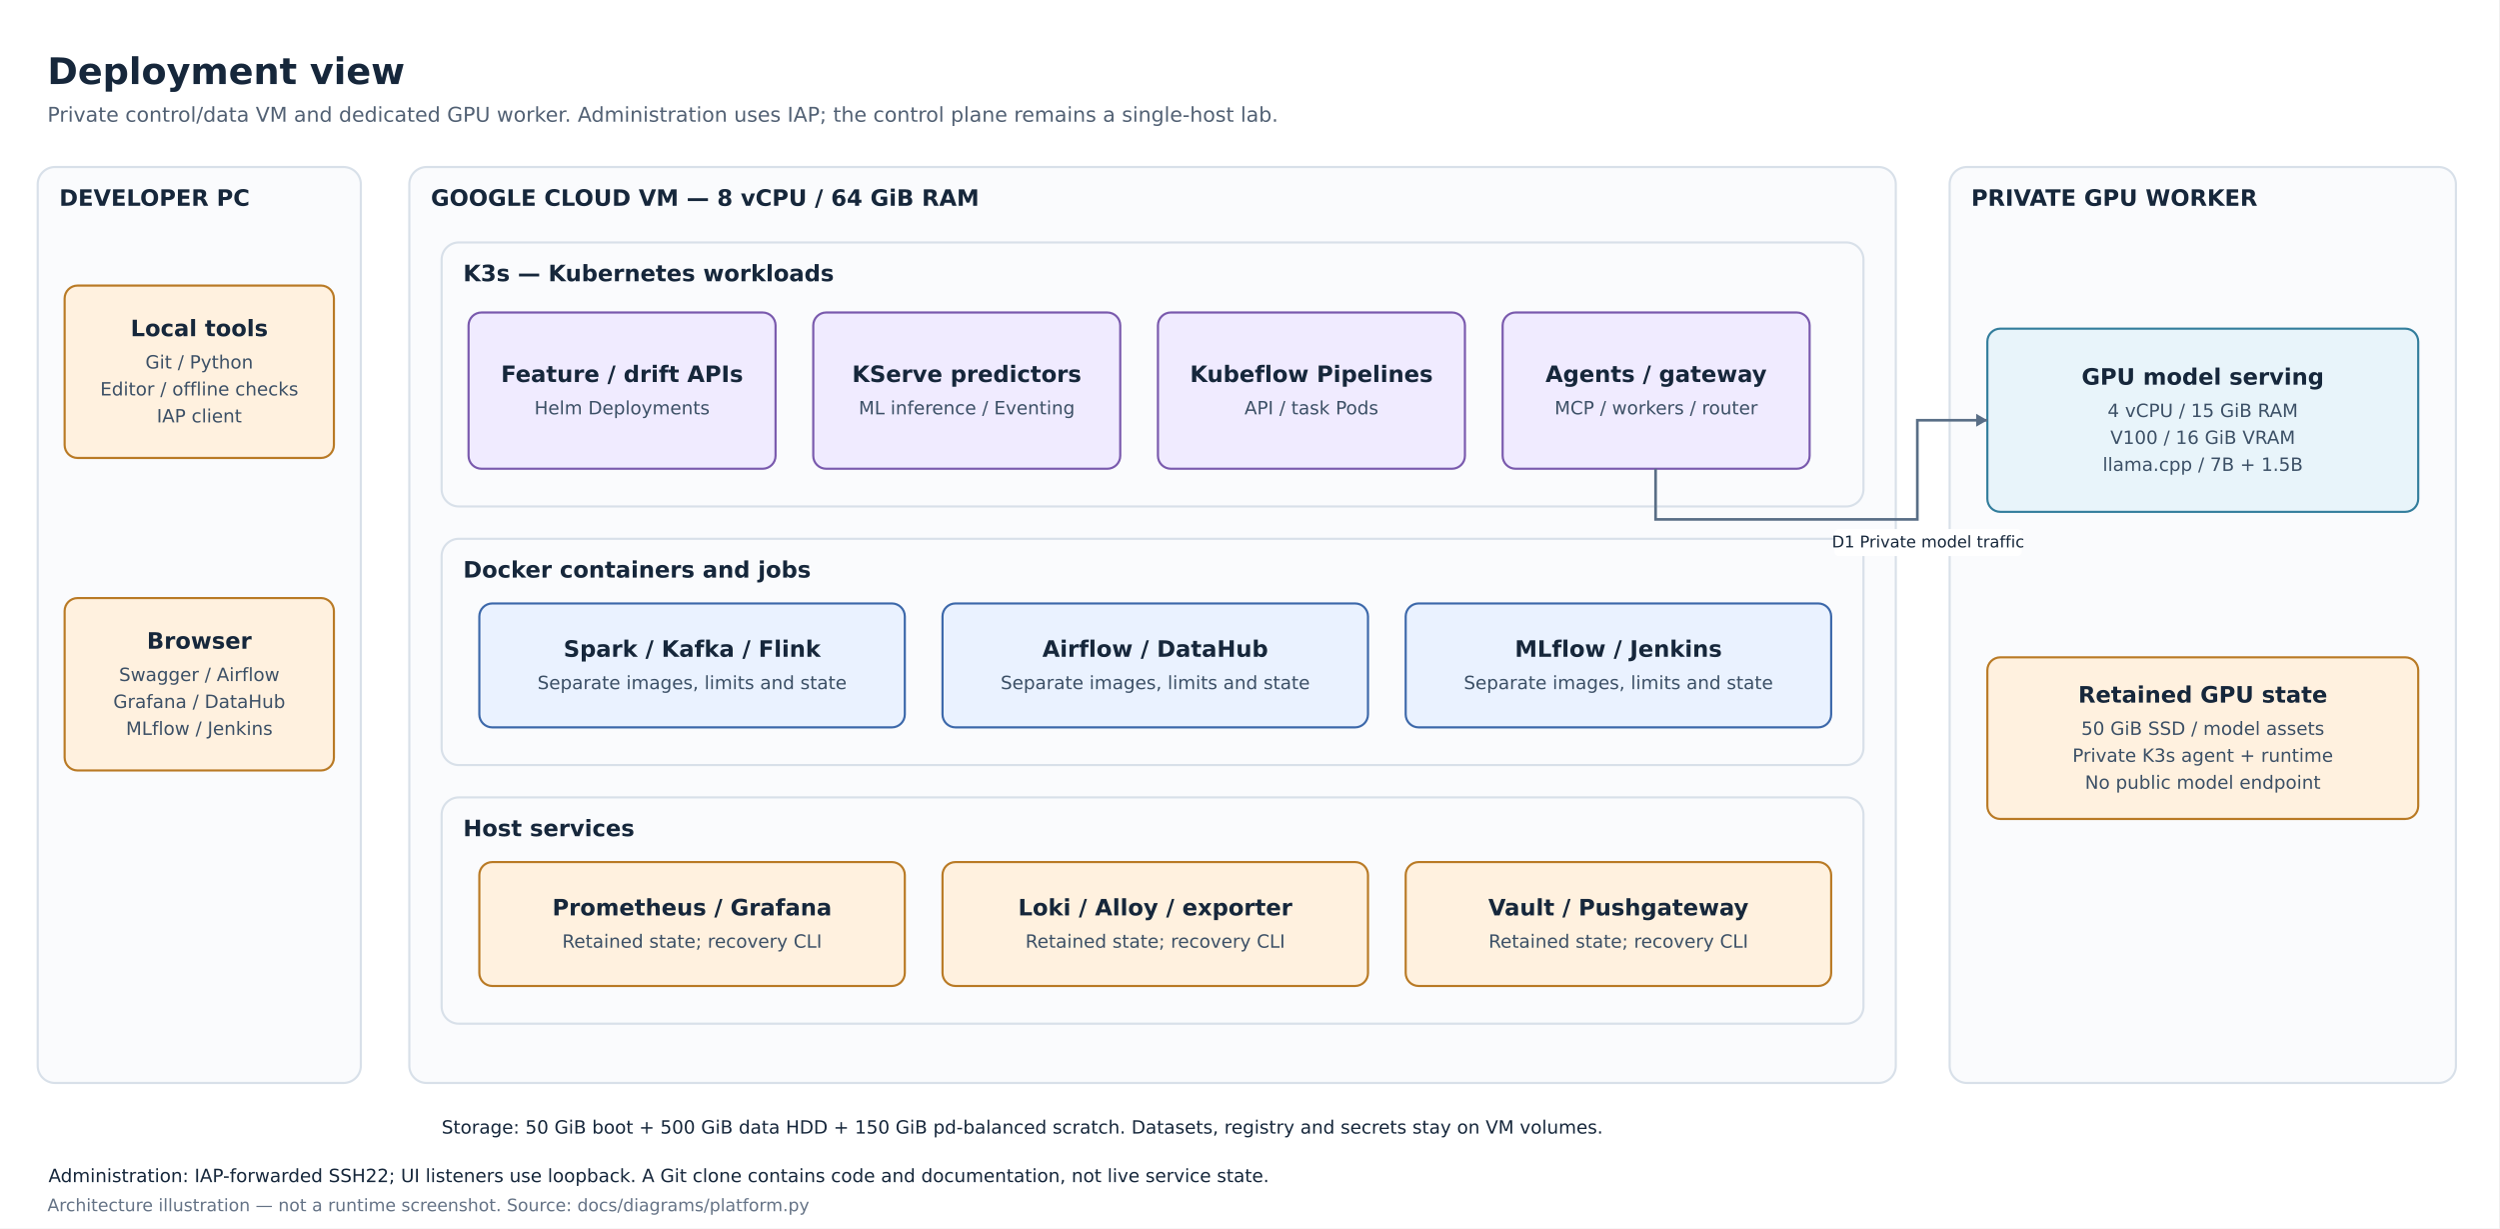
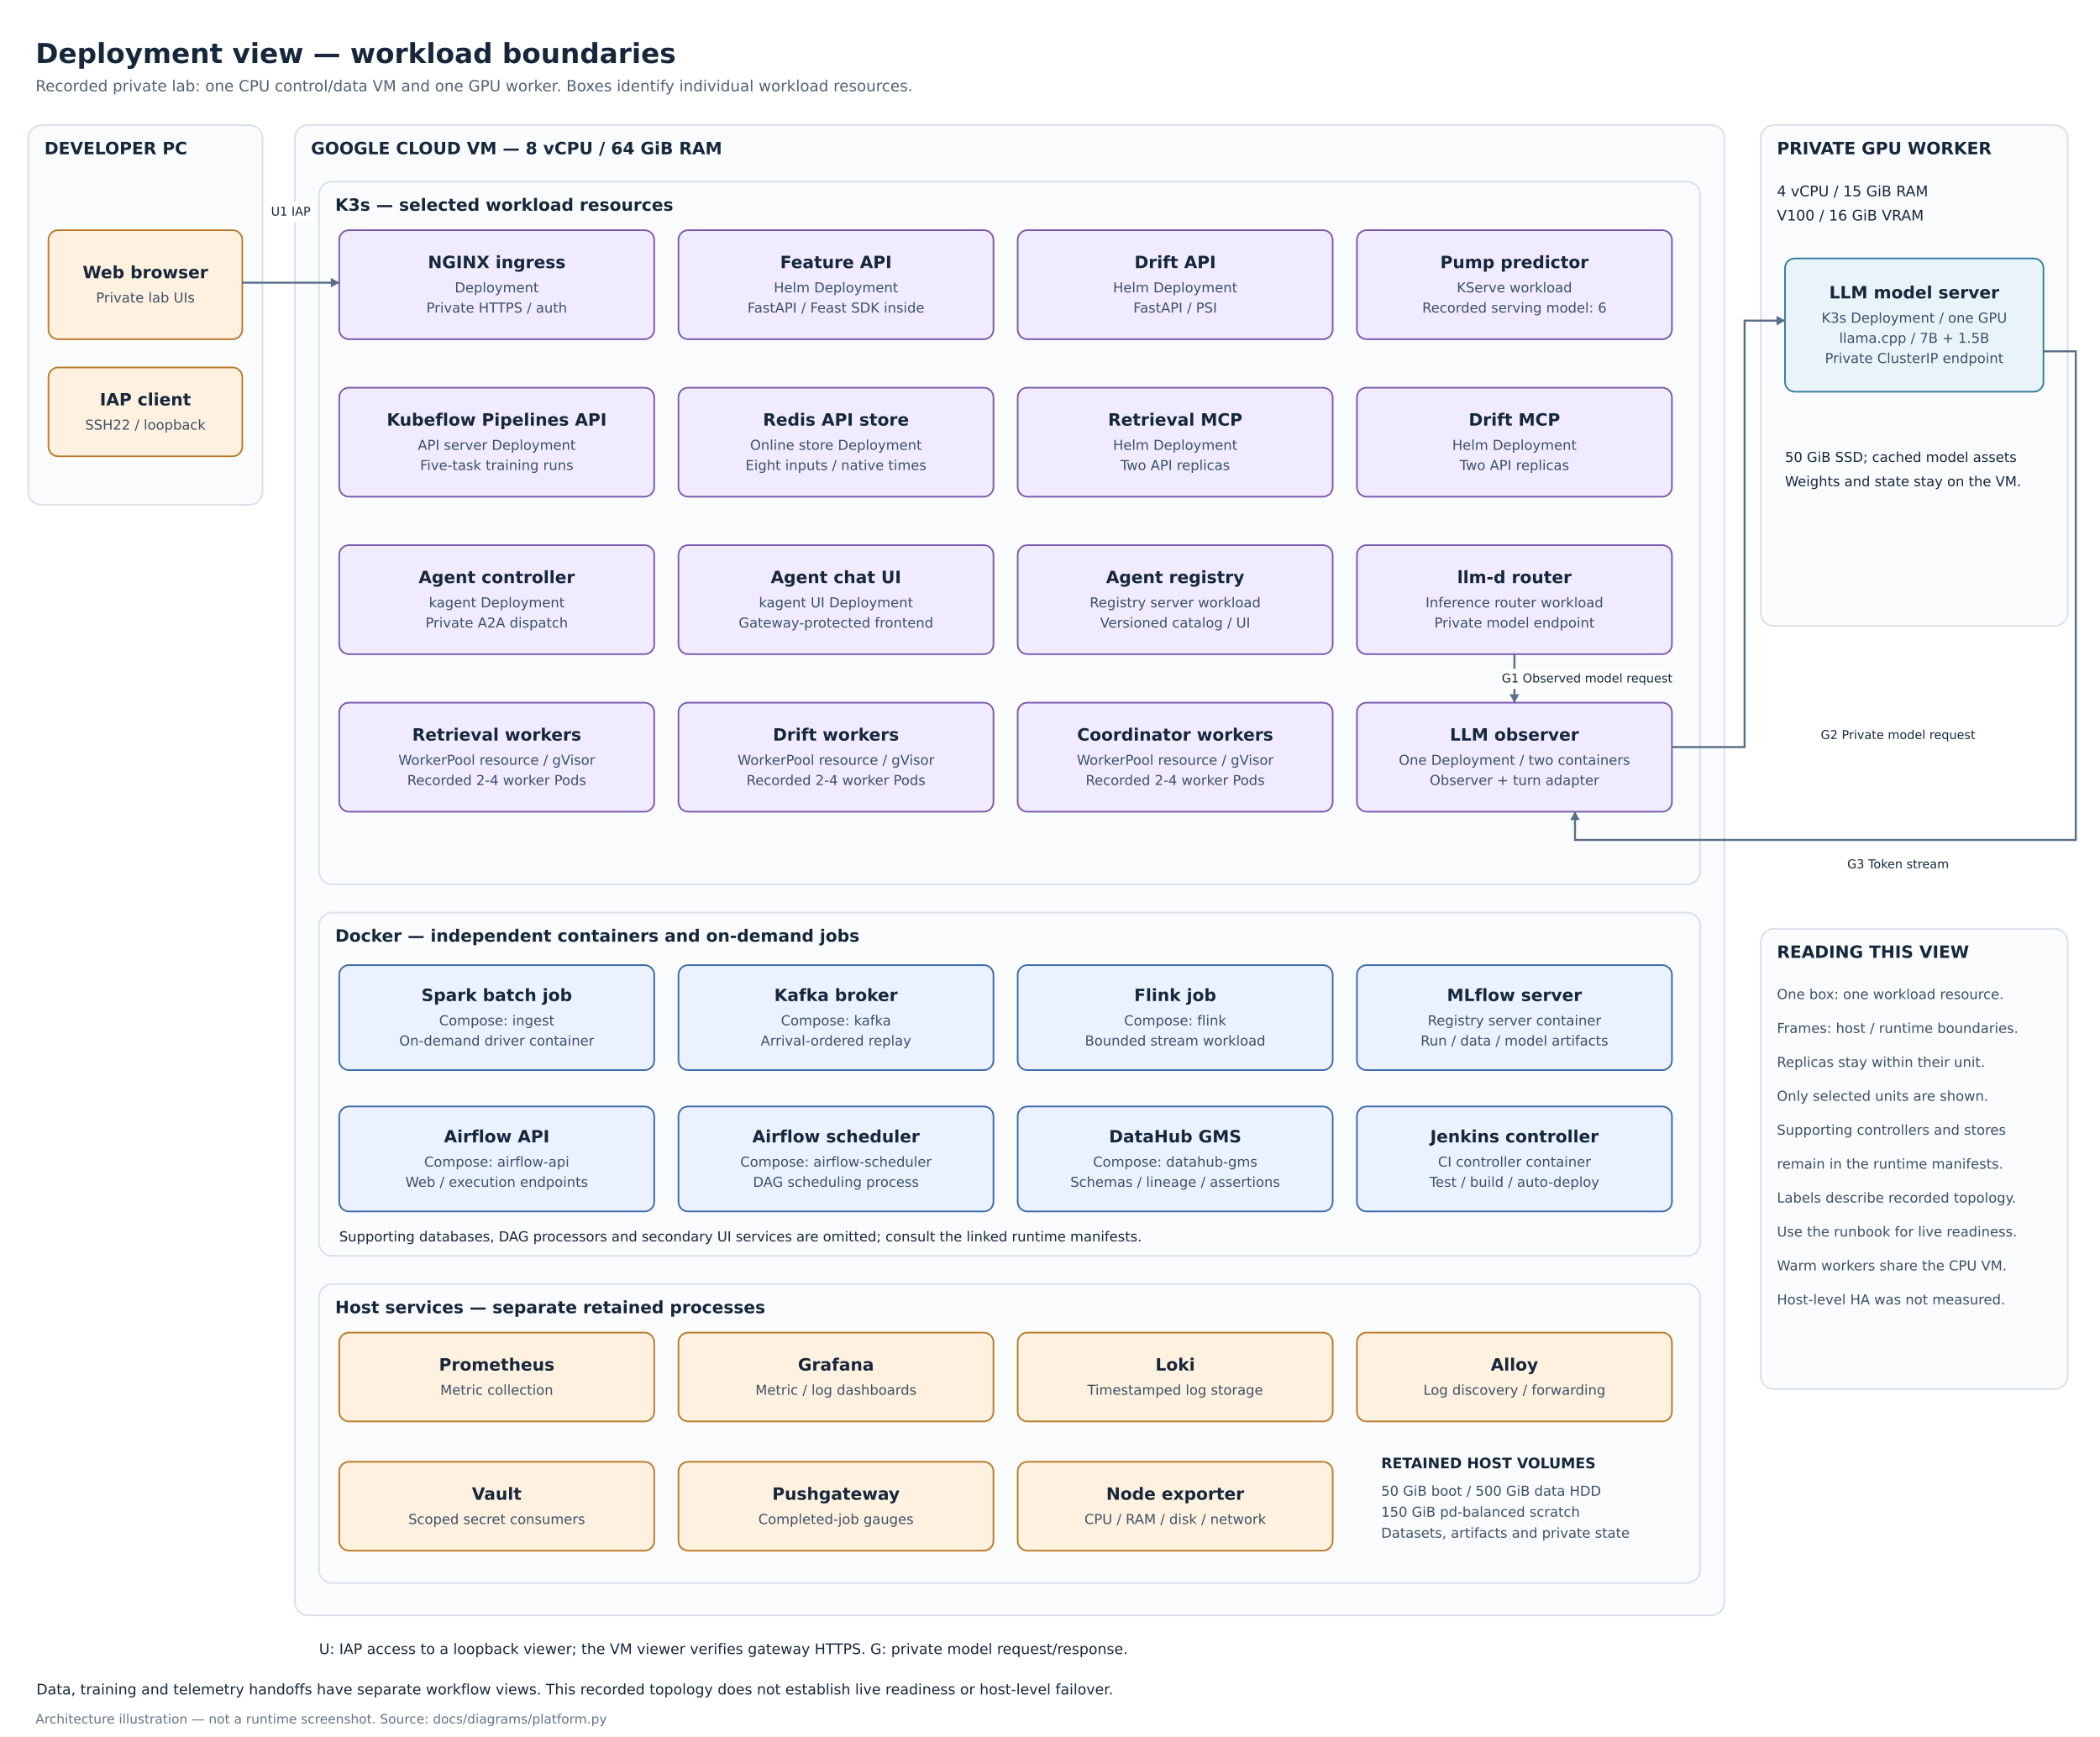
- <svg xmlns="http://www.w3.org/2000/svg" width="2320" height="1140" viewBox="0 0 2320 1140" role="img" aria-labelledby="title desc">
+ <svg xmlns="http://www.w3.org/2000/svg" width="2600" height="2150" viewBox="0 0 2600 2150" role="img" aria-labelledby="title desc">
  <rect width="100%" height="100%" fill="white" />
-   <text x="44" y="78" font-family="Segoe UI,DejaVu Sans,sans-serif" font-size="34" font-weight="600" text-anchor="start" fill="#16273b">Deployment view</text>
-   <text x="44" y="113" font-family="Segoe UI,DejaVu Sans,sans-serif" font-size="19" font-weight="400" text-anchor="start" fill="#526174">Private control/data VM and dedicated GPU worker. Administration uses IAP; the control plane remains a single-host lab.</text>
-   <text x="44" y="1124" font-family="Segoe UI,DejaVu Sans,sans-serif" font-size="16" font-weight="400" text-anchor="start" fill="#657386">Architecture illustration — not a runtime screenshot. Source: docs/diagrams/platform.py</text>
-   <rect x="35" y="155" width="300" height="850" rx="16" fill="#fafbfd" stroke="#d8e0e9" stroke-width="2" />
+   <text x="44" y="78" font-family="Segoe UI,DejaVu Sans,sans-serif" font-size="34" font-weight="600" text-anchor="start" fill="#16273b">Deployment view — workload boundaries</text>
+   <text x="44" y="113" font-family="Segoe UI,DejaVu Sans,sans-serif" font-size="19" font-weight="400" text-anchor="start" fill="#526174">Recorded private lab: one CPU control/data VM and one GPU worker. Boxes identify individual workload resources.</text>
+   <text x="44" y="2134" font-family="Segoe UI,DejaVu Sans,sans-serif" font-size="16" font-weight="400" text-anchor="start" fill="#657386">Architecture illustration — not a runtime screenshot. Source: docs/diagrams/platform.py</text>
+   <rect x="35" y="155" width="290" height="470" rx="16" fill="#fafbfd" stroke="#d8e0e9" stroke-width="2" />
  <text x="55" y="191" font-family="Segoe UI,DejaVu Sans,sans-serif" font-size="21" font-weight="600" text-anchor="start" fill="#16273b">DEVELOPER PC</text>
-   <rect x="60" y="265" width="250" height="160" rx="12" fill="#fff1df" stroke="#b97a25" stroke-width="2" />
-   <text x="185.0" y="312.0" font-family="Segoe UI,DejaVu Sans,sans-serif" font-size="21" font-weight="600" text-anchor="middle" fill="#16273b">Local tools</text>
-   <text x="185.0" y="342.0" font-family="Segoe UI,DejaVu Sans,sans-serif" font-size="17" font-weight="400" text-anchor="middle" fill="#3c5066">Git / Python</text>
-   <text x="185.0" y="367.0" font-family="Segoe UI,DejaVu Sans,sans-serif" font-size="17" font-weight="400" text-anchor="middle" fill="#3c5066">Editor / offline checks</text>
-   <text x="185.0" y="392.0" font-family="Segoe UI,DejaVu Sans,sans-serif" font-size="17" font-weight="400" text-anchor="middle" fill="#3c5066">IAP client</text>
-   <rect x="60" y="555" width="250" height="160" rx="12" fill="#fff1df" stroke="#b97a25" stroke-width="2" />
-   <text x="185.0" y="602.0" font-family="Segoe UI,DejaVu Sans,sans-serif" font-size="21" font-weight="600" text-anchor="middle" fill="#16273b">Browser</text>
-   <text x="185.0" y="632.0" font-family="Segoe UI,DejaVu Sans,sans-serif" font-size="17" font-weight="400" text-anchor="middle" fill="#3c5066">Swagger / Airflow</text>
-   <text x="185.0" y="657.0" font-family="Segoe UI,DejaVu Sans,sans-serif" font-size="17" font-weight="400" text-anchor="middle" fill="#3c5066">Grafana / DataHub</text>
-   <text x="185.0" y="682.0" font-family="Segoe UI,DejaVu Sans,sans-serif" font-size="17" font-weight="400" text-anchor="middle" fill="#3c5066">MLflow / Jenkins</text>
-   <rect x="380" y="155" width="1380" height="850" rx="16" fill="#fafbfd" stroke="#d8e0e9" stroke-width="2" />
-   <text x="400" y="191" font-family="Segoe UI,DejaVu Sans,sans-serif" font-size="21" font-weight="600" text-anchor="start" fill="#16273b">GOOGLE CLOUD VM — 8 vCPU / 64 GiB RAM</text>
-   <rect x="410" y="225" width="1320" height="245" rx="16" fill="#fafbfd" stroke="#d8e0e9" stroke-width="2" />
-   <text x="430" y="261" font-family="Segoe UI,DejaVu Sans,sans-serif" font-size="21" font-weight="600" text-anchor="start" fill="#16273b">K3s — Kubernetes workloads</text>
-   <rect x="435" y="290" width="285" height="145" rx="12" fill="#f0ebff" stroke="#7959ad" stroke-width="2" />
-   <text x="577.5" y="354.5" font-family="Segoe UI,DejaVu Sans,sans-serif" font-size="21" font-weight="600" text-anchor="middle" fill="#16273b">Feature / drift APIs</text>
-   <text x="577.5" y="384.5" font-family="Segoe UI,DejaVu Sans,sans-serif" font-size="17" font-weight="400" text-anchor="middle" fill="#3c5066">Helm Deployments</text>
-   <rect x="755" y="290" width="285" height="145" rx="12" fill="#f0ebff" stroke="#7959ad" stroke-width="2" />
-   <text x="897.5" y="354.5" font-family="Segoe UI,DejaVu Sans,sans-serif" font-size="21" font-weight="600" text-anchor="middle" fill="#16273b">KServe predictors</text>
-   <text x="897.5" y="384.5" font-family="Segoe UI,DejaVu Sans,sans-serif" font-size="17" font-weight="400" text-anchor="middle" fill="#3c5066">ML inference / Eventing</text>
-   <rect x="1075" y="290" width="285" height="145" rx="12" fill="#f0ebff" stroke="#7959ad" stroke-width="2" />
-   <text x="1217.5" y="354.5" font-family="Segoe UI,DejaVu Sans,sans-serif" font-size="21" font-weight="600" text-anchor="middle" fill="#16273b">Kubeflow Pipelines</text>
-   <text x="1217.5" y="384.5" font-family="Segoe UI,DejaVu Sans,sans-serif" font-size="17" font-weight="400" text-anchor="middle" fill="#3c5066">API / task Pods</text>
-   <rect x="1395" y="290" width="285" height="145" rx="12" fill="#f0ebff" stroke="#7959ad" stroke-width="2" />
-   <text x="1537.5" y="354.5" font-family="Segoe UI,DejaVu Sans,sans-serif" font-size="21" font-weight="600" text-anchor="middle" fill="#16273b">Agents / gateway</text>
-   <text x="1537.5" y="384.5" font-family="Segoe UI,DejaVu Sans,sans-serif" font-size="17" font-weight="400" text-anchor="middle" fill="#3c5066">MCP / workers / router</text>
-   <rect x="410" y="500" width="1320" height="210" rx="16" fill="#fafbfd" stroke="#d8e0e9" stroke-width="2" />
-   <text x="430" y="536" font-family="Segoe UI,DejaVu Sans,sans-serif" font-size="21" font-weight="600" text-anchor="start" fill="#16273b">Docker containers and jobs</text>
-   <rect x="445" y="560" width="395" height="115" rx="12" fill="#eaf2ff" stroke="#3c68aa" stroke-width="2" />
-   <text x="642.5" y="609.5" font-family="Segoe UI,DejaVu Sans,sans-serif" font-size="21" font-weight="600" text-anchor="middle" fill="#16273b">Spark / Kafka / Flink</text>
-   <text x="642.5" y="639.5" font-family="Segoe UI,DejaVu Sans,sans-serif" font-size="17" font-weight="400" text-anchor="middle" fill="#3c5066">Separate images, limits and state</text>
-   <rect x="875" y="560" width="395" height="115" rx="12" fill="#eaf2ff" stroke="#3c68aa" stroke-width="2" />
-   <text x="1072.5" y="609.5" font-family="Segoe UI,DejaVu Sans,sans-serif" font-size="21" font-weight="600" text-anchor="middle" fill="#16273b">Airflow / DataHub</text>
-   <text x="1072.5" y="639.5" font-family="Segoe UI,DejaVu Sans,sans-serif" font-size="17" font-weight="400" text-anchor="middle" fill="#3c5066">Separate images, limits and state</text>
-   <rect x="1305" y="560" width="395" height="115" rx="12" fill="#eaf2ff" stroke="#3c68aa" stroke-width="2" />
-   <text x="1502.5" y="609.5" font-family="Segoe UI,DejaVu Sans,sans-serif" font-size="21" font-weight="600" text-anchor="middle" fill="#16273b">MLflow / Jenkins</text>
-   <text x="1502.5" y="639.5" font-family="Segoe UI,DejaVu Sans,sans-serif" font-size="17" font-weight="400" text-anchor="middle" fill="#3c5066">Separate images, limits and state</text>
-   <rect x="410" y="740" width="1320" height="210" rx="16" fill="#fafbfd" stroke="#d8e0e9" stroke-width="2" />
-   <text x="430" y="776" font-family="Segoe UI,DejaVu Sans,sans-serif" font-size="21" font-weight="600" text-anchor="start" fill="#16273b">Host services</text>
-   <rect x="445" y="800" width="395" height="115" rx="12" fill="#fff1df" stroke="#b97a25" stroke-width="2" />
-   <text x="642.5" y="849.5" font-family="Segoe UI,DejaVu Sans,sans-serif" font-size="21" font-weight="600" text-anchor="middle" fill="#16273b">Prometheus / Grafana</text>
-   <text x="642.5" y="879.5" font-family="Segoe UI,DejaVu Sans,sans-serif" font-size="17" font-weight="400" text-anchor="middle" fill="#3c5066">Retained state; recovery CLI</text>
-   <rect x="875" y="800" width="395" height="115" rx="12" fill="#fff1df" stroke="#b97a25" stroke-width="2" />
-   <text x="1072.5" y="849.5" font-family="Segoe UI,DejaVu Sans,sans-serif" font-size="21" font-weight="600" text-anchor="middle" fill="#16273b">Loki / Alloy / exporter</text>
-   <text x="1072.5" y="879.5" font-family="Segoe UI,DejaVu Sans,sans-serif" font-size="17" font-weight="400" text-anchor="middle" fill="#3c5066">Retained state; recovery CLI</text>
-   <rect x="1305" y="800" width="395" height="115" rx="12" fill="#fff1df" stroke="#b97a25" stroke-width="2" />
-   <text x="1502.5" y="849.5" font-family="Segoe UI,DejaVu Sans,sans-serif" font-size="21" font-weight="600" text-anchor="middle" fill="#16273b">Vault / Pushgateway</text>
-   <text x="1502.5" y="879.5" font-family="Segoe UI,DejaVu Sans,sans-serif" font-size="17" font-weight="400" text-anchor="middle" fill="#3c5066">Retained state; recovery CLI</text>
-   <rect x="1810" y="155" width="470" height="850" rx="16" fill="#fafbfd" stroke="#d8e0e9" stroke-width="2" />
-   <text x="1830" y="191" font-family="Segoe UI,DejaVu Sans,sans-serif" font-size="21" font-weight="600" text-anchor="start" fill="#16273b">PRIVATE GPU WORKER</text>
-   <rect x="1845" y="305" width="400" height="170" rx="12" fill="#e8f4fa" stroke="#327d9c" stroke-width="2" />
-   <text x="2045.0" y="357.0" font-family="Segoe UI,DejaVu Sans,sans-serif" font-size="21" font-weight="600" text-anchor="middle" fill="#16273b">GPU model serving</text>
-   <text x="2045.0" y="387.0" font-family="Segoe UI,DejaVu Sans,sans-serif" font-size="17" font-weight="400" text-anchor="middle" fill="#3c5066">4 vCPU / 15 GiB RAM</text>
-   <text x="2045.0" y="412.0" font-family="Segoe UI,DejaVu Sans,sans-serif" font-size="17" font-weight="400" text-anchor="middle" fill="#3c5066">V100 / 16 GiB VRAM</text>
-   <text x="2045.0" y="437.0" font-family="Segoe UI,DejaVu Sans,sans-serif" font-size="17" font-weight="400" text-anchor="middle" fill="#3c5066">llama.cpp / 7B + 1.5B</text>
-   <rect x="1845" y="610" width="400" height="150" rx="12" fill="#fff1df" stroke="#b97a25" stroke-width="2" />
-   <text x="2045.0" y="652.0" font-family="Segoe UI,DejaVu Sans,sans-serif" font-size="21" font-weight="600" text-anchor="middle" fill="#16273b">Retained GPU state</text>
-   <text x="2045.0" y="682.0" font-family="Segoe UI,DejaVu Sans,sans-serif" font-size="17" font-weight="400" text-anchor="middle" fill="#3c5066">50 GiB SSD / model assets</text>
-   <text x="2045.0" y="707.0" font-family="Segoe UI,DejaVu Sans,sans-serif" font-size="17" font-weight="400" text-anchor="middle" fill="#3c5066">Private K3s agent + runtime</text>
-   <text x="2045.0" y="732.0" font-family="Segoe UI,DejaVu Sans,sans-serif" font-size="17" font-weight="400" text-anchor="middle" fill="#3c5066">No public model endpoint</text>
-   <polyline points="1537,435 1537,482 1780,482 1780,390 1845,390" fill="none" stroke="#596e86" stroke-width="2.5" />
-   <polygon points="1845,390 1834.608,396.0 1834.608,384.0" fill="#596e86" />
-   <rect x="1703.0" y="491" width="174.0" height="25" rx="4" fill="white" />
-   <text x="1790" y="508" font-family="Segoe UI,DejaVu Sans,sans-serif" font-size="15" font-weight="400" text-anchor="middle" fill="#16273b">D1  Private model traffic</text>
-   <text x="410" y="1052" font-family="Segoe UI,DejaVu Sans,sans-serif" font-size="17" font-weight="400" text-anchor="start" fill="#16273b">Storage: 50 GiB boot + 500 GiB data HDD + 150 GiB pd-balanced scratch. Datasets, registry and secrets stay on VM volumes.</text>
-   <text x="45" y="1097" font-family="Segoe UI,DejaVu Sans,sans-serif" font-size="17" font-weight="400" text-anchor="start" fill="#16273b">Administration: IAP-forwarded SSH22; UI listeners use loopback. A Git clone contains code and documentation, not live service state.</text>
+   <rect x="60" y="285" width="240" height="135" rx="12" fill="#fff1df" stroke="#b97a25" stroke-width="2" />
+   <text x="180.0" y="344.5" font-family="Segoe UI,DejaVu Sans,sans-serif" font-size="21" font-weight="600" text-anchor="middle" fill="#16273b">Web browser</text>
+   <text x="180.0" y="374.5" font-family="Segoe UI,DejaVu Sans,sans-serif" font-size="17" font-weight="400" text-anchor="middle" fill="#3c5066">Private lab UIs</text>
+   <rect x="60" y="455" width="240" height="110" rx="12" fill="#fff1df" stroke="#b97a25" stroke-width="2" />
+   <text x="180.0" y="502.0" font-family="Segoe UI,DejaVu Sans,sans-serif" font-size="21" font-weight="600" text-anchor="middle" fill="#16273b">IAP client</text>
+   <text x="180.0" y="532.0" font-family="Segoe UI,DejaVu Sans,sans-serif" font-size="17" font-weight="400" text-anchor="middle" fill="#3c5066">SSH22 / loopback</text>
+   <rect x="365" y="155" width="1770" height="1845" rx="16" fill="#fafbfd" stroke="#d8e0e9" stroke-width="2" />
+   <text x="385" y="191" font-family="Segoe UI,DejaVu Sans,sans-serif" font-size="21" font-weight="600" text-anchor="start" fill="#16273b">GOOGLE CLOUD VM — 8 vCPU / 64 GiB RAM</text>
+   <rect x="395" y="225" width="1710" height="870" rx="16" fill="#fafbfd" stroke="#d8e0e9" stroke-width="2" />
+   <text x="415" y="261" font-family="Segoe UI,DejaVu Sans,sans-serif" font-size="21" font-weight="600" text-anchor="start" fill="#16273b">K3s — selected workload resources</text>
+   <rect x="420" y="285" width="390" height="135" rx="12" fill="#f0ebff" stroke="#7959ad" stroke-width="2" />
+   <text x="615.0" y="332.0" font-family="Segoe UI,DejaVu Sans,sans-serif" font-size="21" font-weight="600" text-anchor="middle" fill="#16273b">NGINX ingress</text>
+   <text x="615.0" y="362.0" font-family="Segoe UI,DejaVu Sans,sans-serif" font-size="17" font-weight="400" text-anchor="middle" fill="#3c5066">Deployment</text>
+   <text x="615.0" y="387.0" font-family="Segoe UI,DejaVu Sans,sans-serif" font-size="17" font-weight="400" text-anchor="middle" fill="#3c5066">Private HTTPS / auth</text>
+   <rect x="840" y="285" width="390" height="135" rx="12" fill="#f0ebff" stroke="#7959ad" stroke-width="2" />
+   <text x="1035.0" y="332.0" font-family="Segoe UI,DejaVu Sans,sans-serif" font-size="21" font-weight="600" text-anchor="middle" fill="#16273b">Feature API</text>
+   <text x="1035.0" y="362.0" font-family="Segoe UI,DejaVu Sans,sans-serif" font-size="17" font-weight="400" text-anchor="middle" fill="#3c5066">Helm Deployment</text>
+   <text x="1035.0" y="387.0" font-family="Segoe UI,DejaVu Sans,sans-serif" font-size="17" font-weight="400" text-anchor="middle" fill="#3c5066">FastAPI / Feast SDK inside</text>
+   <rect x="1260" y="285" width="390" height="135" rx="12" fill="#f0ebff" stroke="#7959ad" stroke-width="2" />
+   <text x="1455.0" y="332.0" font-family="Segoe UI,DejaVu Sans,sans-serif" font-size="21" font-weight="600" text-anchor="middle" fill="#16273b">Drift API</text>
+   <text x="1455.0" y="362.0" font-family="Segoe UI,DejaVu Sans,sans-serif" font-size="17" font-weight="400" text-anchor="middle" fill="#3c5066">Helm Deployment</text>
+   <text x="1455.0" y="387.0" font-family="Segoe UI,DejaVu Sans,sans-serif" font-size="17" font-weight="400" text-anchor="middle" fill="#3c5066">FastAPI / PSI</text>
+   <rect x="1680" y="285" width="390" height="135" rx="12" fill="#f0ebff" stroke="#7959ad" stroke-width="2" />
+   <text x="1875.0" y="332.0" font-family="Segoe UI,DejaVu Sans,sans-serif" font-size="21" font-weight="600" text-anchor="middle" fill="#16273b">Pump predictor</text>
+   <text x="1875.0" y="362.0" font-family="Segoe UI,DejaVu Sans,sans-serif" font-size="17" font-weight="400" text-anchor="middle" fill="#3c5066">KServe workload</text>
+   <text x="1875.0" y="387.0" font-family="Segoe UI,DejaVu Sans,sans-serif" font-size="17" font-weight="400" text-anchor="middle" fill="#3c5066">Recorded serving model: 6</text>
+   <rect x="420" y="480" width="390" height="135" rx="12" fill="#f0ebff" stroke="#7959ad" stroke-width="2" />
+   <text x="615.0" y="527.0" font-family="Segoe UI,DejaVu Sans,sans-serif" font-size="21" font-weight="600" text-anchor="middle" fill="#16273b">Kubeflow Pipelines API</text>
+   <text x="615.0" y="557.0" font-family="Segoe UI,DejaVu Sans,sans-serif" font-size="17" font-weight="400" text-anchor="middle" fill="#3c5066">API server Deployment</text>
+   <text x="615.0" y="582.0" font-family="Segoe UI,DejaVu Sans,sans-serif" font-size="17" font-weight="400" text-anchor="middle" fill="#3c5066">Five-task training runs</text>
+   <rect x="840" y="480" width="390" height="135" rx="12" fill="#f0ebff" stroke="#7959ad" stroke-width="2" />
+   <text x="1035.0" y="527.0" font-family="Segoe UI,DejaVu Sans,sans-serif" font-size="21" font-weight="600" text-anchor="middle" fill="#16273b">Redis API store</text>
+   <text x="1035.0" y="557.0" font-family="Segoe UI,DejaVu Sans,sans-serif" font-size="17" font-weight="400" text-anchor="middle" fill="#3c5066">Online store Deployment</text>
+   <text x="1035.0" y="582.0" font-family="Segoe UI,DejaVu Sans,sans-serif" font-size="17" font-weight="400" text-anchor="middle" fill="#3c5066">Eight inputs / native times</text>
+   <rect x="1260" y="480" width="390" height="135" rx="12" fill="#f0ebff" stroke="#7959ad" stroke-width="2" />
+   <text x="1455.0" y="527.0" font-family="Segoe UI,DejaVu Sans,sans-serif" font-size="21" font-weight="600" text-anchor="middle" fill="#16273b">Retrieval MCP</text>
+   <text x="1455.0" y="557.0" font-family="Segoe UI,DejaVu Sans,sans-serif" font-size="17" font-weight="400" text-anchor="middle" fill="#3c5066">Helm Deployment</text>
+   <text x="1455.0" y="582.0" font-family="Segoe UI,DejaVu Sans,sans-serif" font-size="17" font-weight="400" text-anchor="middle" fill="#3c5066">Two API replicas</text>
+   <rect x="1680" y="480" width="390" height="135" rx="12" fill="#f0ebff" stroke="#7959ad" stroke-width="2" />
+   <text x="1875.0" y="527.0" font-family="Segoe UI,DejaVu Sans,sans-serif" font-size="21" font-weight="600" text-anchor="middle" fill="#16273b">Drift MCP</text>
+   <text x="1875.0" y="557.0" font-family="Segoe UI,DejaVu Sans,sans-serif" font-size="17" font-weight="400" text-anchor="middle" fill="#3c5066">Helm Deployment</text>
+   <text x="1875.0" y="582.0" font-family="Segoe UI,DejaVu Sans,sans-serif" font-size="17" font-weight="400" text-anchor="middle" fill="#3c5066">Two API replicas</text>
+   <rect x="420" y="675" width="390" height="135" rx="12" fill="#f0ebff" stroke="#7959ad" stroke-width="2" />
+   <text x="615.0" y="722.0" font-family="Segoe UI,DejaVu Sans,sans-serif" font-size="21" font-weight="600" text-anchor="middle" fill="#16273b">Agent controller</text>
+   <text x="615.0" y="752.0" font-family="Segoe UI,DejaVu Sans,sans-serif" font-size="17" font-weight="400" text-anchor="middle" fill="#3c5066">kagent Deployment</text>
+   <text x="615.0" y="777.0" font-family="Segoe UI,DejaVu Sans,sans-serif" font-size="17" font-weight="400" text-anchor="middle" fill="#3c5066">Private A2A dispatch</text>
+   <rect x="840" y="675" width="390" height="135" rx="12" fill="#f0ebff" stroke="#7959ad" stroke-width="2" />
+   <text x="1035.0" y="722.0" font-family="Segoe UI,DejaVu Sans,sans-serif" font-size="21" font-weight="600" text-anchor="middle" fill="#16273b">Agent chat UI</text>
+   <text x="1035.0" y="752.0" font-family="Segoe UI,DejaVu Sans,sans-serif" font-size="17" font-weight="400" text-anchor="middle" fill="#3c5066">kagent UI Deployment</text>
+   <text x="1035.0" y="777.0" font-family="Segoe UI,DejaVu Sans,sans-serif" font-size="17" font-weight="400" text-anchor="middle" fill="#3c5066">Gateway-protected frontend</text>
+   <rect x="1260" y="675" width="390" height="135" rx="12" fill="#f0ebff" stroke="#7959ad" stroke-width="2" />
+   <text x="1455.0" y="722.0" font-family="Segoe UI,DejaVu Sans,sans-serif" font-size="21" font-weight="600" text-anchor="middle" fill="#16273b">Agent registry</text>
+   <text x="1455.0" y="752.0" font-family="Segoe UI,DejaVu Sans,sans-serif" font-size="17" font-weight="400" text-anchor="middle" fill="#3c5066">Registry server workload</text>
+   <text x="1455.0" y="777.0" font-family="Segoe UI,DejaVu Sans,sans-serif" font-size="17" font-weight="400" text-anchor="middle" fill="#3c5066">Versioned catalog / UI</text>
+   <rect x="1680" y="675" width="390" height="135" rx="12" fill="#f0ebff" stroke="#7959ad" stroke-width="2" />
+   <text x="1875.0" y="722.0" font-family="Segoe UI,DejaVu Sans,sans-serif" font-size="21" font-weight="600" text-anchor="middle" fill="#16273b">llm-d router</text>
+   <text x="1875.0" y="752.0" font-family="Segoe UI,DejaVu Sans,sans-serif" font-size="17" font-weight="400" text-anchor="middle" fill="#3c5066">Inference router workload</text>
+   <text x="1875.0" y="777.0" font-family="Segoe UI,DejaVu Sans,sans-serif" font-size="17" font-weight="400" text-anchor="middle" fill="#3c5066">Private model endpoint</text>
+   <rect x="420" y="870" width="390" height="135" rx="12" fill="#f0ebff" stroke="#7959ad" stroke-width="2" />
+   <text x="615.0" y="917.0" font-family="Segoe UI,DejaVu Sans,sans-serif" font-size="21" font-weight="600" text-anchor="middle" fill="#16273b">Retrieval workers</text>
+   <text x="615.0" y="947.0" font-family="Segoe UI,DejaVu Sans,sans-serif" font-size="17" font-weight="400" text-anchor="middle" fill="#3c5066">WorkerPool resource / gVisor</text>
+   <text x="615.0" y="972.0" font-family="Segoe UI,DejaVu Sans,sans-serif" font-size="17" font-weight="400" text-anchor="middle" fill="#3c5066">Recorded 2-4 worker Pods</text>
+   <rect x="840" y="870" width="390" height="135" rx="12" fill="#f0ebff" stroke="#7959ad" stroke-width="2" />
+   <text x="1035.0" y="917.0" font-family="Segoe UI,DejaVu Sans,sans-serif" font-size="21" font-weight="600" text-anchor="middle" fill="#16273b">Drift workers</text>
+   <text x="1035.0" y="947.0" font-family="Segoe UI,DejaVu Sans,sans-serif" font-size="17" font-weight="400" text-anchor="middle" fill="#3c5066">WorkerPool resource / gVisor</text>
+   <text x="1035.0" y="972.0" font-family="Segoe UI,DejaVu Sans,sans-serif" font-size="17" font-weight="400" text-anchor="middle" fill="#3c5066">Recorded 2-4 worker Pods</text>
+   <rect x="1260" y="870" width="390" height="135" rx="12" fill="#f0ebff" stroke="#7959ad" stroke-width="2" />
+   <text x="1455.0" y="917.0" font-family="Segoe UI,DejaVu Sans,sans-serif" font-size="21" font-weight="600" text-anchor="middle" fill="#16273b">Coordinator workers</text>
+   <text x="1455.0" y="947.0" font-family="Segoe UI,DejaVu Sans,sans-serif" font-size="17" font-weight="400" text-anchor="middle" fill="#3c5066">WorkerPool resource / gVisor</text>
+   <text x="1455.0" y="972.0" font-family="Segoe UI,DejaVu Sans,sans-serif" font-size="17" font-weight="400" text-anchor="middle" fill="#3c5066">Recorded 2-4 worker Pods</text>
+   <rect x="1680" y="870" width="390" height="135" rx="12" fill="#f0ebff" stroke="#7959ad" stroke-width="2" />
+   <text x="1875.0" y="917.0" font-family="Segoe UI,DejaVu Sans,sans-serif" font-size="21" font-weight="600" text-anchor="middle" fill="#16273b">LLM observer</text>
+   <text x="1875.0" y="947.0" font-family="Segoe UI,DejaVu Sans,sans-serif" font-size="17" font-weight="400" text-anchor="middle" fill="#3c5066">One Deployment / two containers</text>
+   <text x="1875.0" y="972.0" font-family="Segoe UI,DejaVu Sans,sans-serif" font-size="17" font-weight="400" text-anchor="middle" fill="#3c5066">Observer + turn adapter</text>
+   <rect x="395" y="1130" width="1710" height="425" rx="16" fill="#fafbfd" stroke="#d8e0e9" stroke-width="2" />
+   <text x="415" y="1166" font-family="Segoe UI,DejaVu Sans,sans-serif" font-size="21" font-weight="600" text-anchor="start" fill="#16273b">Docker — independent containers and on-demand jobs</text>
+   <rect x="420" y="1195" width="390" height="130" rx="12" fill="#eaf2ff" stroke="#3c68aa" stroke-width="2" />
+   <text x="615.0" y="1239.5" font-family="Segoe UI,DejaVu Sans,sans-serif" font-size="21" font-weight="600" text-anchor="middle" fill="#16273b">Spark batch job</text>
+   <text x="615.0" y="1269.5" font-family="Segoe UI,DejaVu Sans,sans-serif" font-size="17" font-weight="400" text-anchor="middle" fill="#3c5066">Compose: ingest</text>
+   <text x="615.0" y="1294.5" font-family="Segoe UI,DejaVu Sans,sans-serif" font-size="17" font-weight="400" text-anchor="middle" fill="#3c5066">On-demand driver container</text>
+   <rect x="840" y="1195" width="390" height="130" rx="12" fill="#eaf2ff" stroke="#3c68aa" stroke-width="2" />
+   <text x="1035.0" y="1239.5" font-family="Segoe UI,DejaVu Sans,sans-serif" font-size="21" font-weight="600" text-anchor="middle" fill="#16273b">Kafka broker</text>
+   <text x="1035.0" y="1269.5" font-family="Segoe UI,DejaVu Sans,sans-serif" font-size="17" font-weight="400" text-anchor="middle" fill="#3c5066">Compose: kafka</text>
+   <text x="1035.0" y="1294.5" font-family="Segoe UI,DejaVu Sans,sans-serif" font-size="17" font-weight="400" text-anchor="middle" fill="#3c5066">Arrival-ordered replay</text>
+   <rect x="1260" y="1195" width="390" height="130" rx="12" fill="#eaf2ff" stroke="#3c68aa" stroke-width="2" />
+   <text x="1455.0" y="1239.5" font-family="Segoe UI,DejaVu Sans,sans-serif" font-size="21" font-weight="600" text-anchor="middle" fill="#16273b">Flink job</text>
+   <text x="1455.0" y="1269.5" font-family="Segoe UI,DejaVu Sans,sans-serif" font-size="17" font-weight="400" text-anchor="middle" fill="#3c5066">Compose: flink</text>
+   <text x="1455.0" y="1294.5" font-family="Segoe UI,DejaVu Sans,sans-serif" font-size="17" font-weight="400" text-anchor="middle" fill="#3c5066">Bounded stream workload</text>
+   <rect x="1680" y="1195" width="390" height="130" rx="12" fill="#eaf2ff" stroke="#3c68aa" stroke-width="2" />
+   <text x="1875.0" y="1239.5" font-family="Segoe UI,DejaVu Sans,sans-serif" font-size="21" font-weight="600" text-anchor="middle" fill="#16273b">MLflow server</text>
+   <text x="1875.0" y="1269.5" font-family="Segoe UI,DejaVu Sans,sans-serif" font-size="17" font-weight="400" text-anchor="middle" fill="#3c5066">Registry server container</text>
+   <text x="1875.0" y="1294.5" font-family="Segoe UI,DejaVu Sans,sans-serif" font-size="17" font-weight="400" text-anchor="middle" fill="#3c5066">Run / data / model artifacts</text>
+   <rect x="420" y="1370" width="390" height="130" rx="12" fill="#eaf2ff" stroke="#3c68aa" stroke-width="2" />
+   <text x="615.0" y="1414.5" font-family="Segoe UI,DejaVu Sans,sans-serif" font-size="21" font-weight="600" text-anchor="middle" fill="#16273b">Airflow API</text>
+   <text x="615.0" y="1444.5" font-family="Segoe UI,DejaVu Sans,sans-serif" font-size="17" font-weight="400" text-anchor="middle" fill="#3c5066">Compose: airflow-api</text>
+   <text x="615.0" y="1469.5" font-family="Segoe UI,DejaVu Sans,sans-serif" font-size="17" font-weight="400" text-anchor="middle" fill="#3c5066">Web / execution endpoints</text>
+   <rect x="840" y="1370" width="390" height="130" rx="12" fill="#eaf2ff" stroke="#3c68aa" stroke-width="2" />
+   <text x="1035.0" y="1414.5" font-family="Segoe UI,DejaVu Sans,sans-serif" font-size="21" font-weight="600" text-anchor="middle" fill="#16273b">Airflow scheduler</text>
+   <text x="1035.0" y="1444.5" font-family="Segoe UI,DejaVu Sans,sans-serif" font-size="17" font-weight="400" text-anchor="middle" fill="#3c5066">Compose: airflow-scheduler</text>
+   <text x="1035.0" y="1469.5" font-family="Segoe UI,DejaVu Sans,sans-serif" font-size="17" font-weight="400" text-anchor="middle" fill="#3c5066">DAG scheduling process</text>
+   <rect x="1260" y="1370" width="390" height="130" rx="12" fill="#eaf2ff" stroke="#3c68aa" stroke-width="2" />
+   <text x="1455.0" y="1414.5" font-family="Segoe UI,DejaVu Sans,sans-serif" font-size="21" font-weight="600" text-anchor="middle" fill="#16273b">DataHub GMS</text>
+   <text x="1455.0" y="1444.5" font-family="Segoe UI,DejaVu Sans,sans-serif" font-size="17" font-weight="400" text-anchor="middle" fill="#3c5066">Compose: datahub-gms</text>
+   <text x="1455.0" y="1469.5" font-family="Segoe UI,DejaVu Sans,sans-serif" font-size="17" font-weight="400" text-anchor="middle" fill="#3c5066">Schemas / lineage / assertions</text>
+   <rect x="1680" y="1370" width="390" height="130" rx="12" fill="#eaf2ff" stroke="#3c68aa" stroke-width="2" />
+   <text x="1875.0" y="1414.5" font-family="Segoe UI,DejaVu Sans,sans-serif" font-size="21" font-weight="600" text-anchor="middle" fill="#16273b">Jenkins controller</text>
+   <text x="1875.0" y="1444.5" font-family="Segoe UI,DejaVu Sans,sans-serif" font-size="17" font-weight="400" text-anchor="middle" fill="#3c5066">CI controller container</text>
+   <text x="1875.0" y="1469.5" font-family="Segoe UI,DejaVu Sans,sans-serif" font-size="17" font-weight="400" text-anchor="middle" fill="#3c5066">Test / build / auto-deploy</text>
+   <text x="420" y="1537" font-family="Segoe UI,DejaVu Sans,sans-serif" font-size="17" font-weight="400" text-anchor="start" fill="#16273b">Supporting databases, DAG processors and secondary UI services are omitted; consult the linked runtime manifests.</text>
+   <rect x="395" y="1590" width="1710" height="370" rx="16" fill="#fafbfd" stroke="#d8e0e9" stroke-width="2" />
+   <text x="415" y="1626" font-family="Segoe UI,DejaVu Sans,sans-serif" font-size="21" font-weight="600" text-anchor="start" fill="#16273b">Host services — separate retained processes</text>
+   <rect x="420" y="1650" width="390" height="110" rx="12" fill="#fff1df" stroke="#b97a25" stroke-width="2" />
+   <text x="615.0" y="1697.0" font-family="Segoe UI,DejaVu Sans,sans-serif" font-size="21" font-weight="600" text-anchor="middle" fill="#16273b">Prometheus</text>
+   <text x="615.0" y="1727.0" font-family="Segoe UI,DejaVu Sans,sans-serif" font-size="17" font-weight="400" text-anchor="middle" fill="#3c5066">Metric collection</text>
+   <rect x="840" y="1650" width="390" height="110" rx="12" fill="#fff1df" stroke="#b97a25" stroke-width="2" />
+   <text x="1035.0" y="1697.0" font-family="Segoe UI,DejaVu Sans,sans-serif" font-size="21" font-weight="600" text-anchor="middle" fill="#16273b">Grafana</text>
+   <text x="1035.0" y="1727.0" font-family="Segoe UI,DejaVu Sans,sans-serif" font-size="17" font-weight="400" text-anchor="middle" fill="#3c5066">Metric / log dashboards</text>
+   <rect x="1260" y="1650" width="390" height="110" rx="12" fill="#fff1df" stroke="#b97a25" stroke-width="2" />
+   <text x="1455.0" y="1697.0" font-family="Segoe UI,DejaVu Sans,sans-serif" font-size="21" font-weight="600" text-anchor="middle" fill="#16273b">Loki</text>
+   <text x="1455.0" y="1727.0" font-family="Segoe UI,DejaVu Sans,sans-serif" font-size="17" font-weight="400" text-anchor="middle" fill="#3c5066">Timestamped log storage</text>
+   <rect x="1680" y="1650" width="390" height="110" rx="12" fill="#fff1df" stroke="#b97a25" stroke-width="2" />
+   <text x="1875.0" y="1697.0" font-family="Segoe UI,DejaVu Sans,sans-serif" font-size="21" font-weight="600" text-anchor="middle" fill="#16273b">Alloy</text>
+   <text x="1875.0" y="1727.0" font-family="Segoe UI,DejaVu Sans,sans-serif" font-size="17" font-weight="400" text-anchor="middle" fill="#3c5066">Log discovery / forwarding</text>
+   <rect x="420" y="1810" width="390" height="110" rx="12" fill="#fff1df" stroke="#b97a25" stroke-width="2" />
+   <text x="615.0" y="1857.0" font-family="Segoe UI,DejaVu Sans,sans-serif" font-size="21" font-weight="600" text-anchor="middle" fill="#16273b">Vault</text>
+   <text x="615.0" y="1887.0" font-family="Segoe UI,DejaVu Sans,sans-serif" font-size="17" font-weight="400" text-anchor="middle" fill="#3c5066">Scoped secret consumers</text>
+   <rect x="840" y="1810" width="390" height="110" rx="12" fill="#fff1df" stroke="#b97a25" stroke-width="2" />
+   <text x="1035.0" y="1857.0" font-family="Segoe UI,DejaVu Sans,sans-serif" font-size="21" font-weight="600" text-anchor="middle" fill="#16273b">Pushgateway</text>
+   <text x="1035.0" y="1887.0" font-family="Segoe UI,DejaVu Sans,sans-serif" font-size="17" font-weight="400" text-anchor="middle" fill="#3c5066">Completed-job gauges</text>
+   <rect x="1260" y="1810" width="390" height="110" rx="12" fill="#fff1df" stroke="#b97a25" stroke-width="2" />
+   <text x="1455.0" y="1857.0" font-family="Segoe UI,DejaVu Sans,sans-serif" font-size="21" font-weight="600" text-anchor="middle" fill="#16273b">Node exporter</text>
+   <text x="1455.0" y="1887.0" font-family="Segoe UI,DejaVu Sans,sans-serif" font-size="17" font-weight="400" text-anchor="middle" fill="#3c5066">CPU / RAM / disk / network</text>
+   <text x="1710" y="1818" font-family="Segoe UI,DejaVu Sans,sans-serif" font-size="18" font-weight="600" text-anchor="start" fill="#16273b">RETAINED HOST VOLUMES</text>
+   <text x="1710" y="1852" font-family="Segoe UI,DejaVu Sans,sans-serif" font-size="17" font-weight="400" text-anchor="start" fill="#3c5066">50 GiB boot / 500 GiB data HDD</text>
+   <text x="1710" y="1878" font-family="Segoe UI,DejaVu Sans,sans-serif" font-size="17" font-weight="400" text-anchor="start" fill="#3c5066">150 GiB pd-balanced scratch</text>
+   <text x="1710" y="1904" font-family="Segoe UI,DejaVu Sans,sans-serif" font-size="17" font-weight="400" text-anchor="start" fill="#3c5066">Datasets, artifacts and private state</text>
+   <rect x="2180" y="155" width="380" height="620" rx="16" fill="#fafbfd" stroke="#d8e0e9" stroke-width="2" />
+   <text x="2200" y="191" font-family="Segoe UI,DejaVu Sans,sans-serif" font-size="21" font-weight="600" text-anchor="start" fill="#16273b">PRIVATE GPU WORKER</text>
+   <text x="2200" y="243" font-family="Segoe UI,DejaVu Sans,sans-serif" font-size="18" font-weight="400" text-anchor="start" fill="#16273b">4 vCPU / 15 GiB RAM</text>
+   <text x="2200" y="273" font-family="Segoe UI,DejaVu Sans,sans-serif" font-size="18" font-weight="400" text-anchor="start" fill="#16273b">V100 / 16 GiB VRAM</text>
+   <rect x="2210" y="320" width="320" height="165" rx="12" fill="#e8f4fa" stroke="#327d9c" stroke-width="2" />
+   <text x="2370.0" y="369.5" font-family="Segoe UI,DejaVu Sans,sans-serif" font-size="21" font-weight="600" text-anchor="middle" fill="#16273b">LLM model server</text>
+   <text x="2370.0" y="399.5" font-family="Segoe UI,DejaVu Sans,sans-serif" font-size="17" font-weight="400" text-anchor="middle" fill="#3c5066">K3s Deployment / one GPU</text>
+   <text x="2370.0" y="424.5" font-family="Segoe UI,DejaVu Sans,sans-serif" font-size="17" font-weight="400" text-anchor="middle" fill="#3c5066">llama.cpp / 7B + 1.5B</text>
+   <text x="2370.0" y="449.5" font-family="Segoe UI,DejaVu Sans,sans-serif" font-size="17" font-weight="400" text-anchor="middle" fill="#3c5066">Private ClusterIP endpoint</text>
+   <text x="2210" y="572" font-family="Segoe UI,DejaVu Sans,sans-serif" font-size="17" font-weight="400" text-anchor="start" fill="#16273b">50 GiB SSD; cached model assets</text>
+   <text x="2210" y="602" font-family="Segoe UI,DejaVu Sans,sans-serif" font-size="17" font-weight="400" text-anchor="start" fill="#16273b">Weights and state stay on the VM.</text>
+   <rect x="2180" y="1150" width="380" height="570" rx="16" fill="#fafbfd" stroke="#d8e0e9" stroke-width="2" />
+   <text x="2200" y="1186" font-family="Segoe UI,DejaVu Sans,sans-serif" font-size="21" font-weight="600" text-anchor="start" fill="#16273b">READING THIS VIEW</text>
+   <text x="2200" y="1237" font-family="Segoe UI,DejaVu Sans,sans-serif" font-size="17" font-weight="400" text-anchor="start" fill="#3c5066">One box: one workload resource.</text>
+   <text x="2200" y="1279" font-family="Segoe UI,DejaVu Sans,sans-serif" font-size="17" font-weight="400" text-anchor="start" fill="#3c5066">Frames: host / runtime boundaries.</text>
+   <text x="2200" y="1321" font-family="Segoe UI,DejaVu Sans,sans-serif" font-size="17" font-weight="400" text-anchor="start" fill="#3c5066">Replicas stay within their unit.</text>
+   <text x="2200" y="1363" font-family="Segoe UI,DejaVu Sans,sans-serif" font-size="17" font-weight="400" text-anchor="start" fill="#3c5066">Only selected units are shown.</text>
+   <text x="2200" y="1405" font-family="Segoe UI,DejaVu Sans,sans-serif" font-size="17" font-weight="400" text-anchor="start" fill="#3c5066">Supporting controllers and stores</text>
+   <text x="2200" y="1447" font-family="Segoe UI,DejaVu Sans,sans-serif" font-size="17" font-weight="400" text-anchor="start" fill="#3c5066">remain in the runtime manifests.</text>
+   <text x="2200" y="1489" font-family="Segoe UI,DejaVu Sans,sans-serif" font-size="17" font-weight="400" text-anchor="start" fill="#3c5066">Labels describe recorded topology.</text>
+   <text x="2200" y="1531" font-family="Segoe UI,DejaVu Sans,sans-serif" font-size="17" font-weight="400" text-anchor="start" fill="#3c5066">Use the runbook for live readiness.</text>
+   <text x="2200" y="1573" font-family="Segoe UI,DejaVu Sans,sans-serif" font-size="17" font-weight="400" text-anchor="start" fill="#3c5066">Warm workers share the CPU VM.</text>
+   <text x="2200" y="1615" font-family="Segoe UI,DejaVu Sans,sans-serif" font-size="17" font-weight="400" text-anchor="start" fill="#3c5066">Host-level HA was not measured.</text>
+   <polyline points="300,350 420,350" fill="none" stroke="#596e86" stroke-width="2.5" />
+   <polygon points="420,350 409.608,356.0 409.608,344.0" fill="#596e86" />
+   <rect x="330.0" y="250" width="60.0" height="25" rx="4" fill="white" />
+   <text x="360" y="267" font-family="Segoe UI,DejaVu Sans,sans-serif" font-size="15" font-weight="400" text-anchor="middle" fill="#16273b">U1  IAP</text>
+   <polyline points="1875,810 1875,870" fill="none" stroke="#596e86" stroke-width="2.5" />
+   <polygon points="1875,870 1869.0,859.608 1881.0,859.608" fill="#596e86" />
+   <rect x="1864.5" y="828" width="201.0" height="25" rx="4" fill="white" />
+   <text x="1965" y="845" font-family="Segoe UI,DejaVu Sans,sans-serif" font-size="15" font-weight="400" text-anchor="middle" fill="#16273b">G1  Observed model request</text>
+   <polyline points="2070,925 2160,925 2160,397 2210,397" fill="none" stroke="#596e86" stroke-width="2.5" />
+   <polygon points="2210,397 2199.608,403.0 2199.608,391.0" fill="#596e86" />
+   <rect x="2258.5" y="898" width="183.0" height="25" rx="4" fill="white" />
+   <text x="2350" y="915" font-family="Segoe UI,DejaVu Sans,sans-serif" font-size="15" font-weight="400" text-anchor="middle" fill="#16273b">G2  Private model request</text>
+   <polyline points="2530,435 2570,435 2570,1040 1950,1040 1950,1005" fill="none" stroke="#596e86" stroke-width="2.5" />
+   <polygon points="1950,1005 1956.0,1015.392 1944.0,1015.392" fill="#596e86" />
+   <rect x="2286.508" y="1058" width="126.984" height="25" rx="4" fill="white" />
+   <text x="2350" y="1075" font-family="Segoe UI,DejaVu Sans,sans-serif" font-size="15" font-weight="400" text-anchor="middle" fill="#16273b">G3  Token stream</text>
+   <text x="395" y="2048" font-family="Segoe UI,DejaVu Sans,sans-serif" font-size="18" font-weight="400" text-anchor="start" fill="#16273b">U: IAP access to a loopback viewer; the VM viewer verifies gateway HTTPS. G: private model request/response.</text>
+   <text x="45" y="2098" font-family="Segoe UI,DejaVu Sans,sans-serif" font-size="18" font-weight="400" text-anchor="start" fill="#16273b">Data, training and telemetry handoffs have separate workflow views. This recorded topology does not establish live readiness or host-level failover.</text>
</svg>
